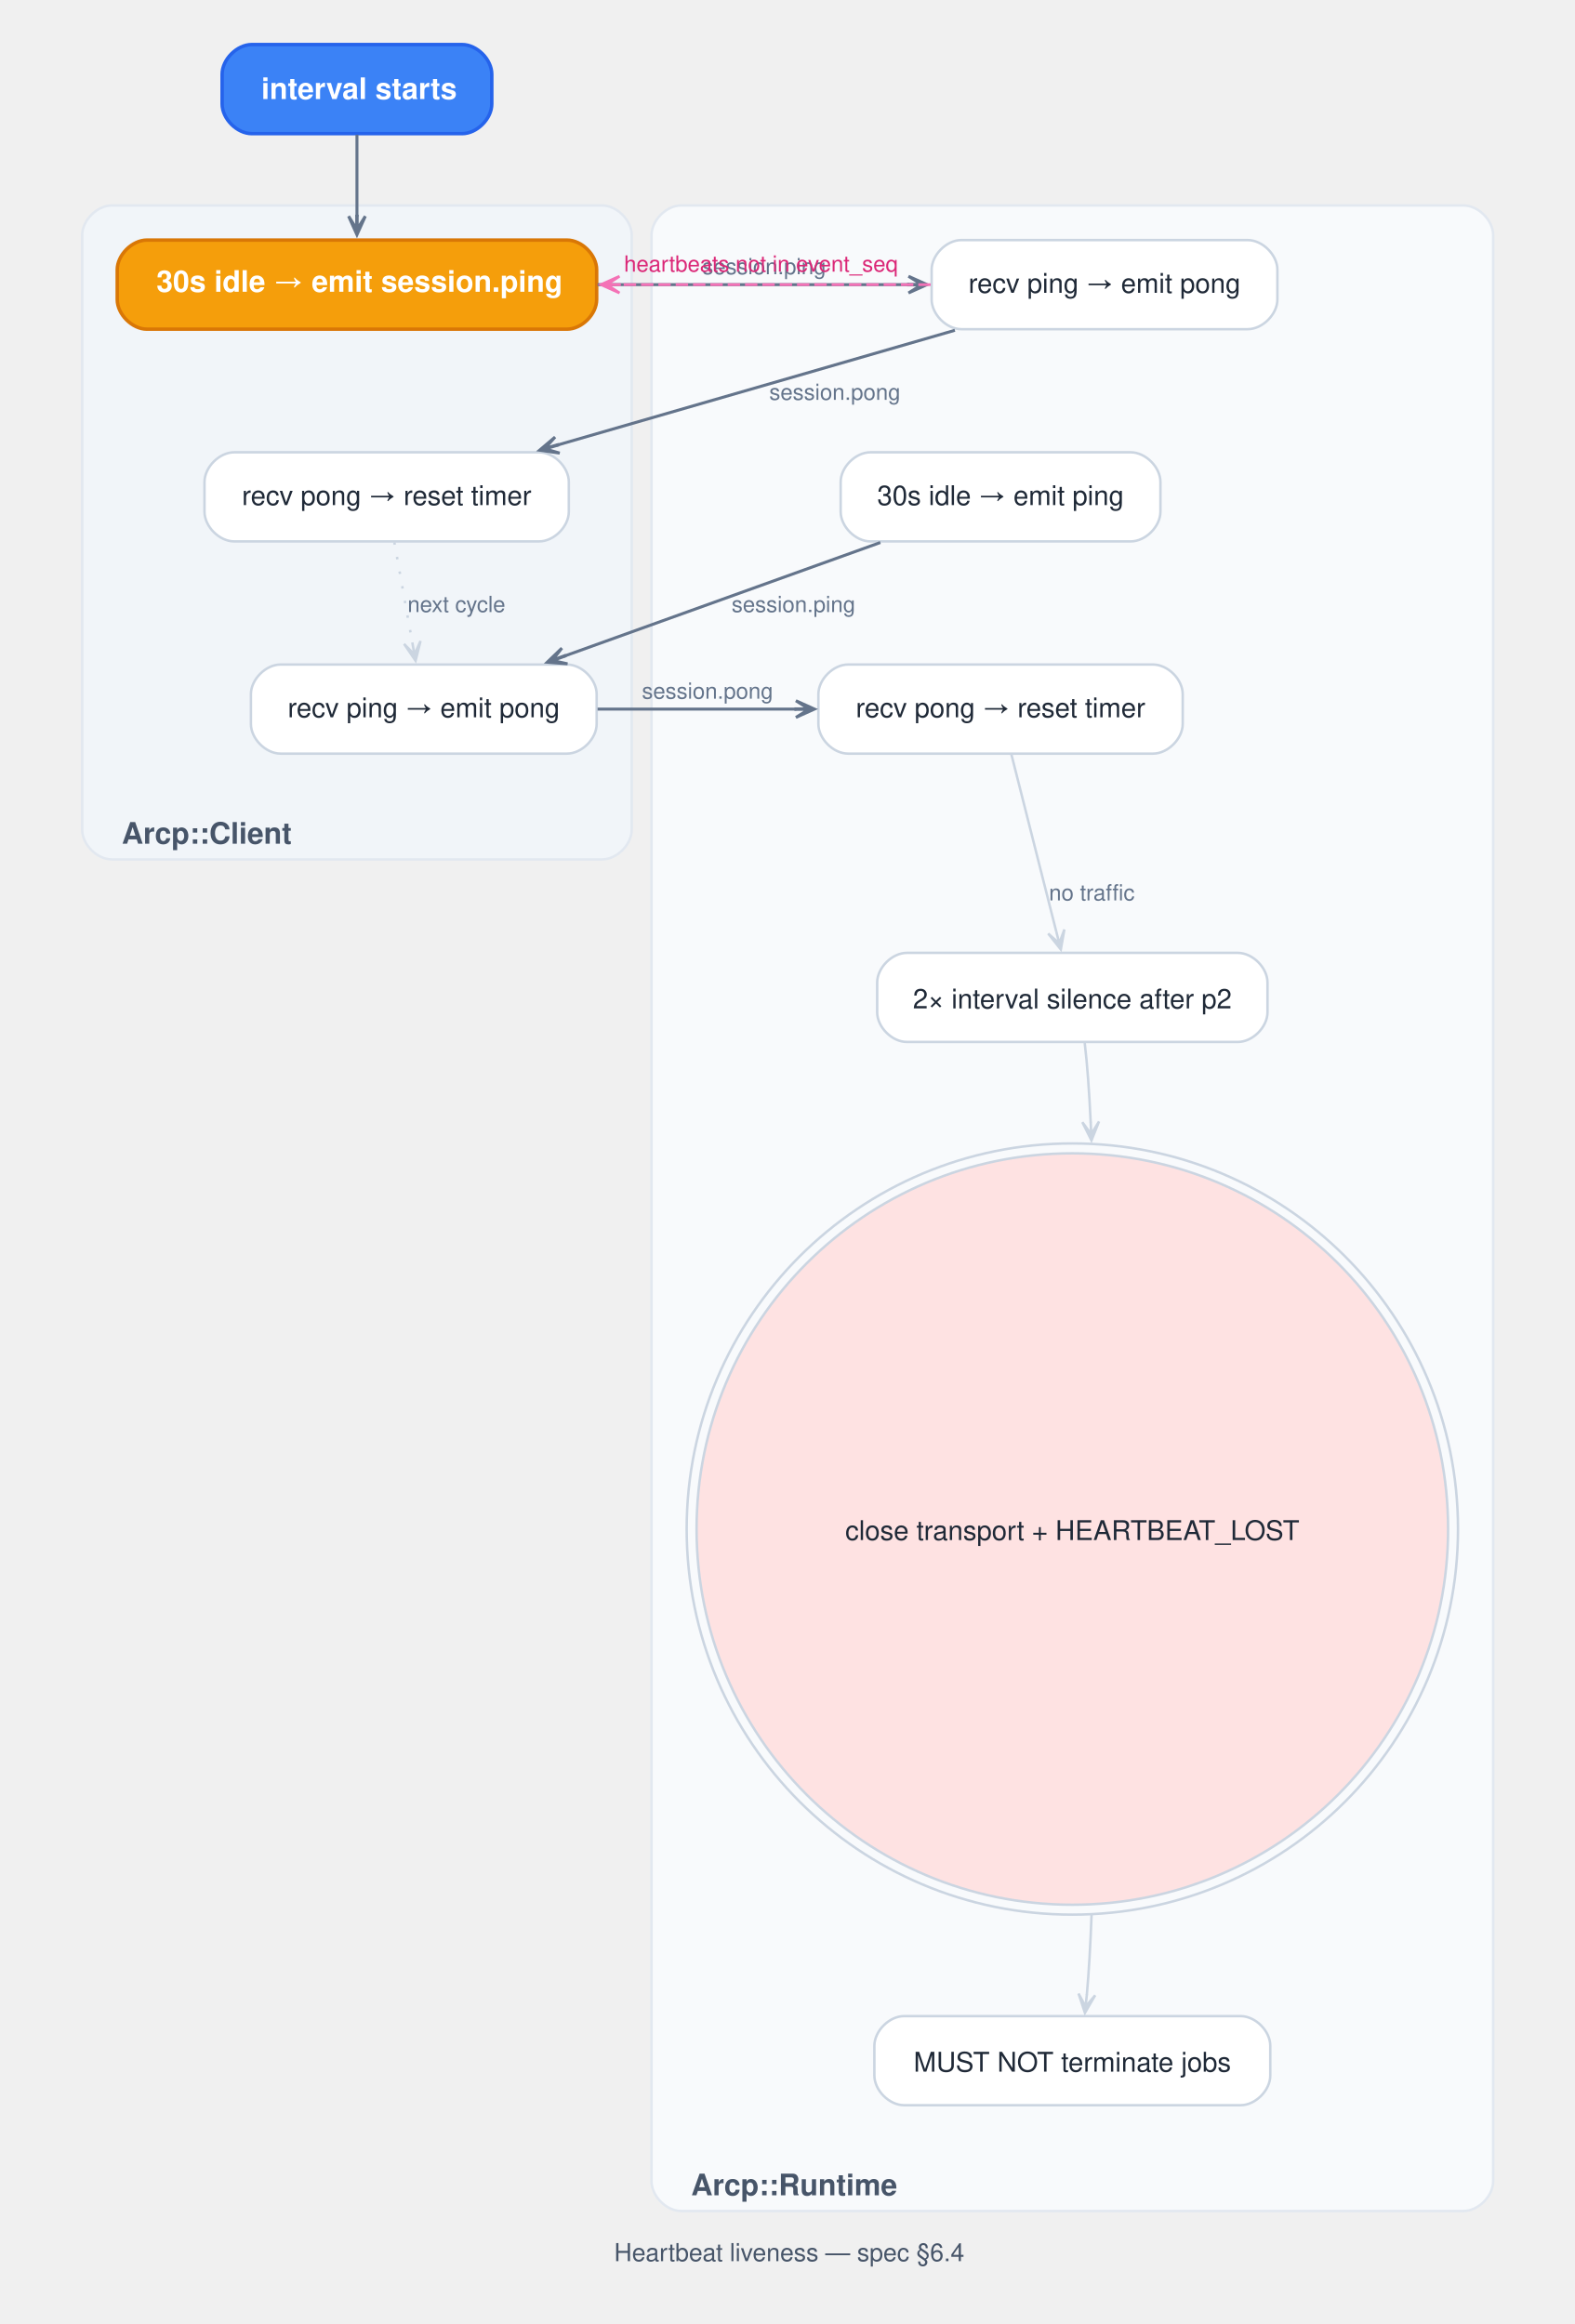
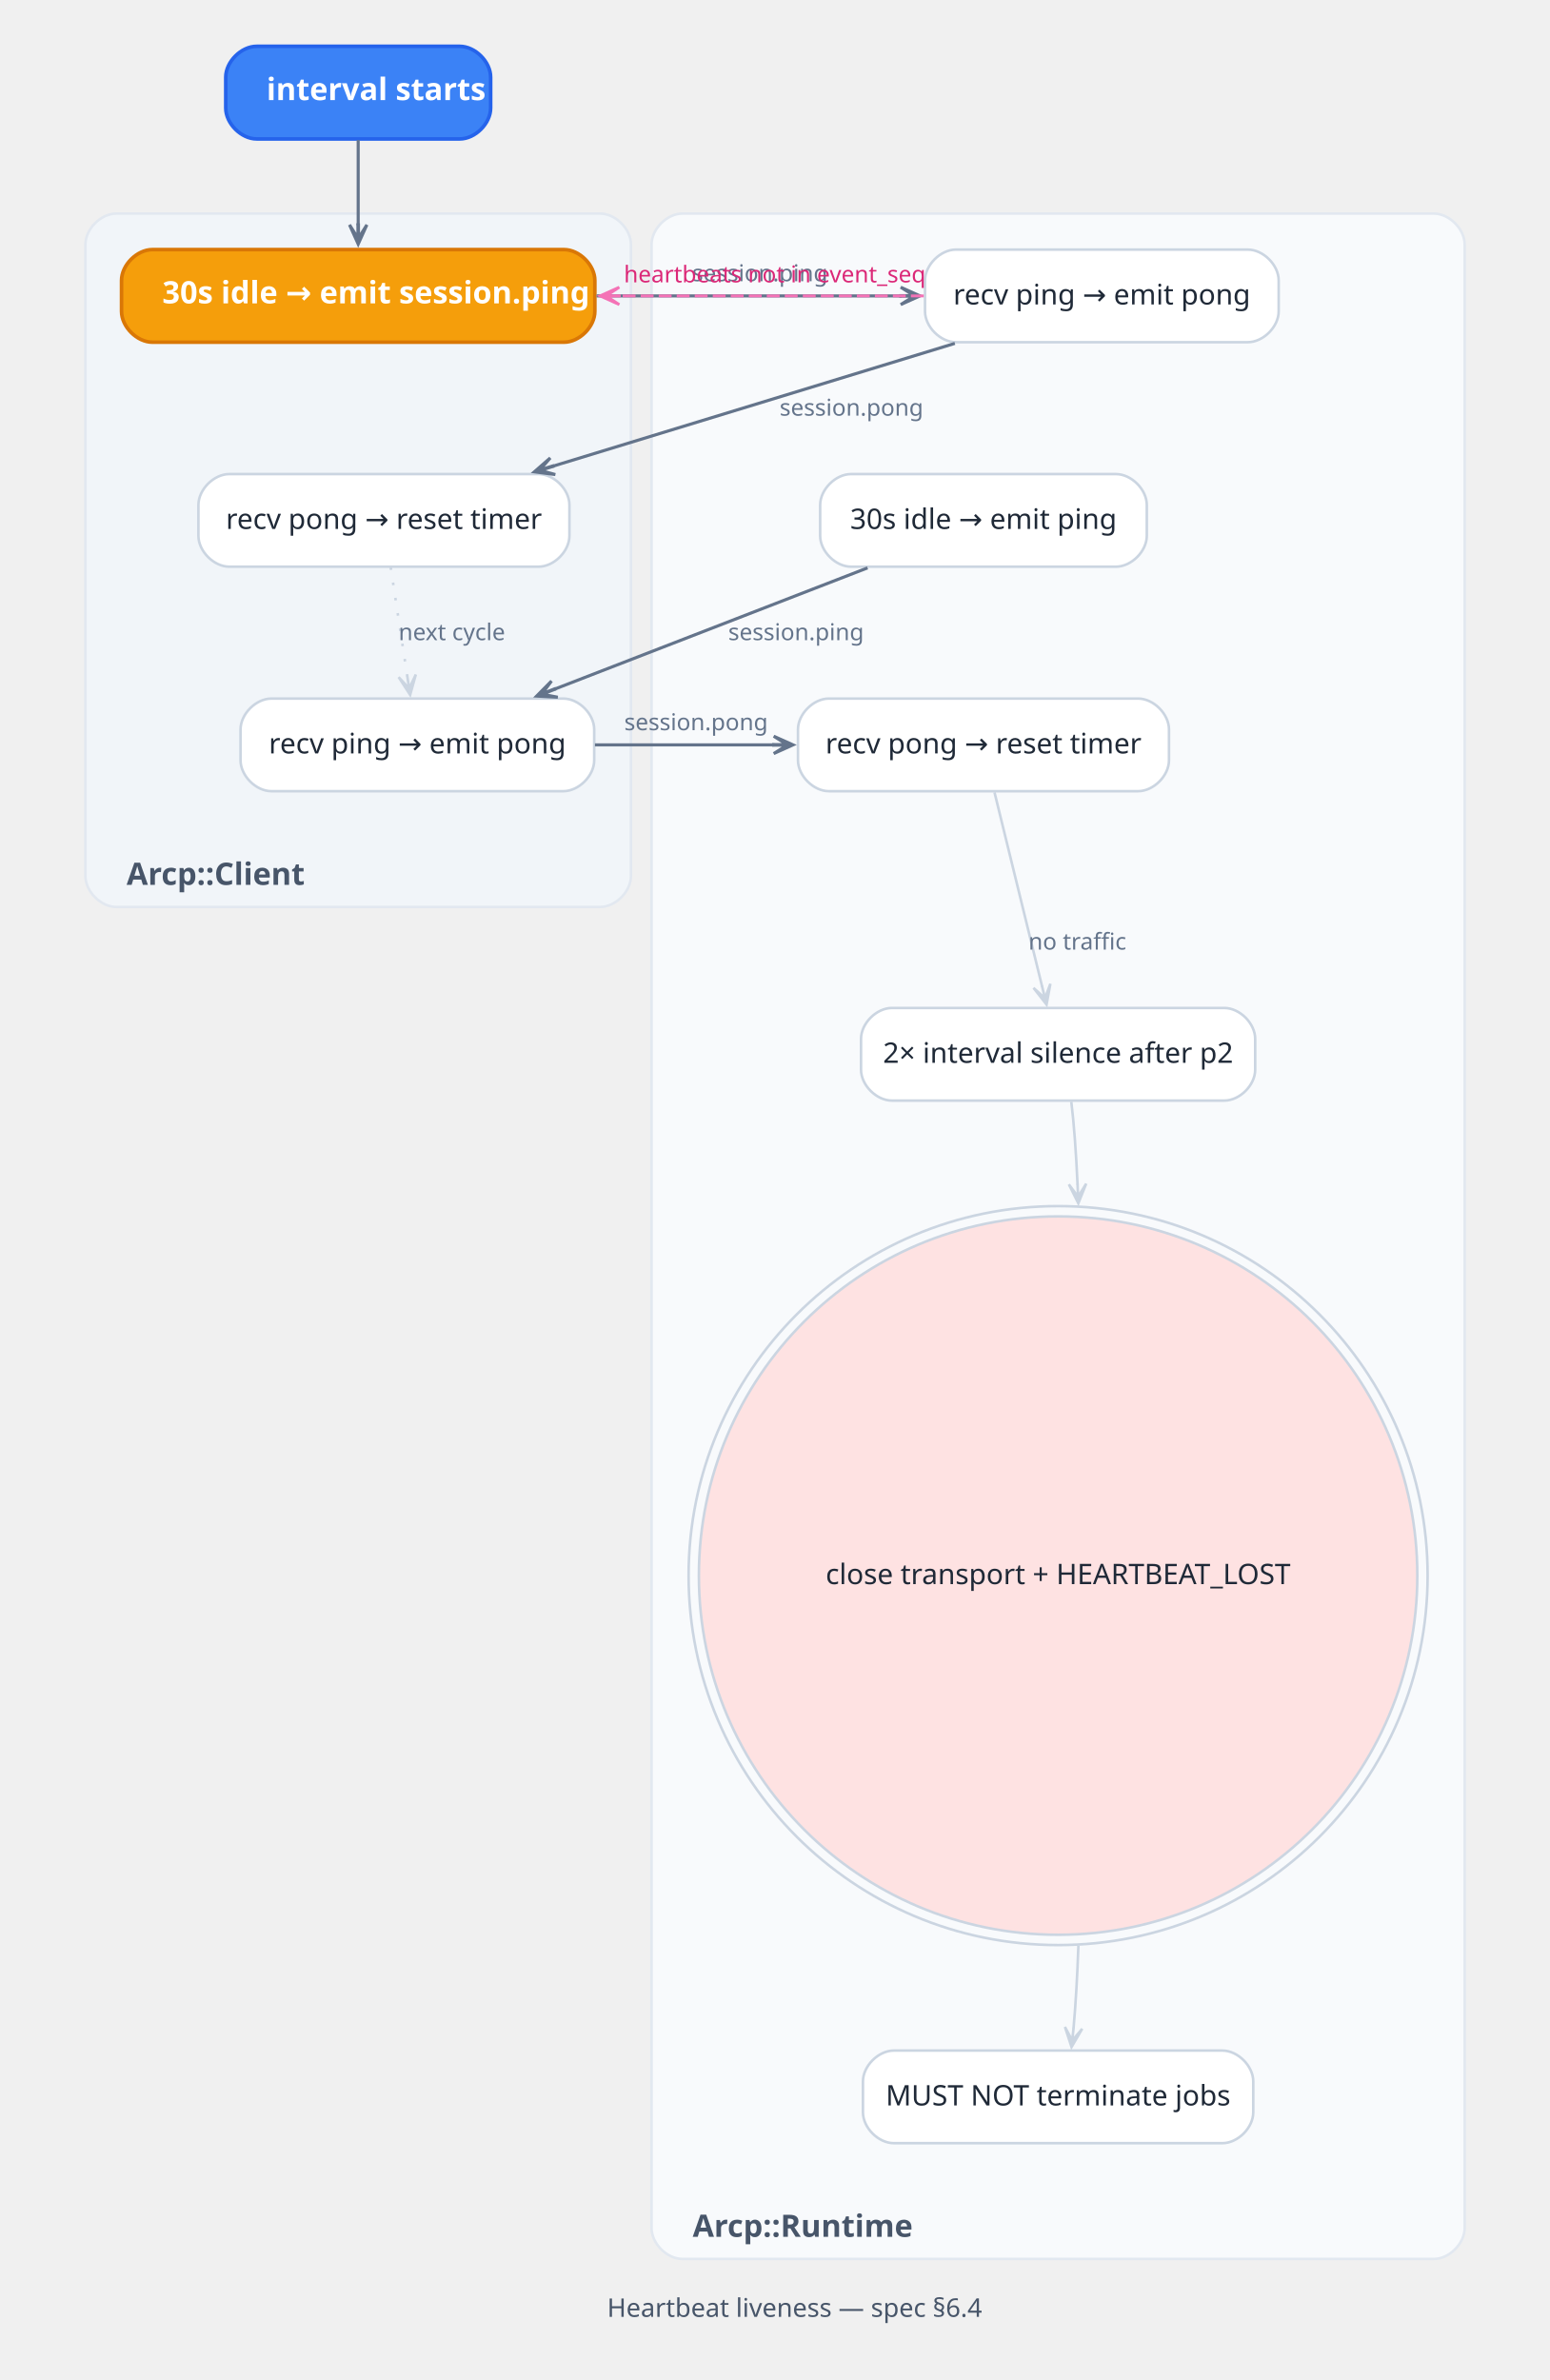
- <svg xmlns="http://www.w3.org/2000/svg" width="636pt" height="939pt" viewBox="0.00 0.00 636.00 939.00">
-   <g id="graph0" class="graph" transform="scale(1 1) rotate(0) translate(25.2 920.6)">
-     <text xml:space="preserve" text-anchor="start" x="222.88" y="-7" font-family="Helvetica,sans-Serif" font-size="10.00" fill="#475569">Heartbeat liveness — spec §6.4</text>
+ <svg xmlns="http://www.w3.org/2000/svg" width="602pt" height="925pt" viewBox="0.00 0.00 602.00 925.00">
+   <g id="graph0" class="graph" transform="scale(1 1) rotate(0) translate(25.2 907.46)">
+     <text xml:space="preserve" text-anchor="start" x="210.75" y="-7" font-family="TT Commons Pro Trial" font-size="10.00" fill="#475569">Heartbeat liveness — spec §6.4</text>
    <g id="clust1" class="cluster">
-       <path fill="#f1f5f9" stroke="#e2e8f0" d="M20,-573.35C20,-573.35 218,-573.35 218,-573.35 224,-573.35 230,-579.35 230,-585.35 230,-585.35 230,-825.6 230,-825.6 230,-831.6 224,-837.6 218,-837.6 218,-837.6 20,-837.6 20,-837.6 14,-837.6 8,-831.6 8,-825.6 8,-825.6 8,-585.35 8,-585.35 8,-579.35 14,-573.35 20,-573.35" />
-       <text xml:space="preserve" text-anchor="start" x="24" y="-579.7" font-family="Helvetica,sans-Serif" font-weight="bold" font-size="12.00" fill="#475569">Arcp::Client</text>
+       <path fill="#f1f5f9" stroke="#e2e8f0" d="M20,-554.96C20,-554.96 208,-554.96 208,-554.96 214,-554.96 220,-560.96 220,-566.96 220,-566.96 220,-812.46 220,-812.46 220,-818.46 214,-824.46 208,-824.46 208,-824.46 20,-824.46 20,-824.46 14,-824.46 8,-818.46 8,-812.46 8,-812.46 8,-566.96 8,-566.96 8,-560.96 14,-554.96 20,-554.96" />
+       <text xml:space="preserve" text-anchor="start" x="24" y="-563.56" font-family="TT Commons Pro Trial" font-weight="bold" font-size="12.00" fill="#475569">Arcp::Client</text>
    </g>
    <g id="clust2" class="cluster">
-       <path fill="#f8fafc" stroke="#e2e8f0" d="M250,-27.25C250,-27.25 566,-27.25 566,-27.25 572,-27.25 578,-33.25 578,-39.25 578,-39.25 578,-825.6 578,-825.6 578,-831.6 572,-837.6 566,-837.6 566,-837.6 250,-837.6 250,-837.6 244,-837.6 238,-831.6 238,-825.6 238,-825.6 238,-39.25 238,-39.25 238,-33.25 244,-27.25 250,-27.25" />
-       <text xml:space="preserve" text-anchor="start" x="254" y="-33.6" font-family="Helvetica,sans-Serif" font-weight="bold" font-size="12.00" fill="#475569">Arcp::Runtime</text>
+       <path fill="#f8fafc" stroke="#e2e8f0" d="M240,-29.5C240,-29.5 532,-29.5 532,-29.5 538,-29.5 544,-35.5 544,-41.5 544,-41.5 544,-812.46 544,-812.46 544,-818.46 538,-824.46 532,-824.46 532,-824.46 240,-824.46 240,-824.46 234,-824.46 228,-818.46 228,-812.46 228,-812.46 228,-41.5 228,-41.5 228,-35.5 234,-29.5 240,-29.5" />
+       <text xml:space="preserve" text-anchor="start" x="244" y="-38.1" font-family="TT Commons Pro Trial" font-weight="bold" font-size="12.00" fill="#475569">Arcp::Runtime</text>
    </g>
    <g id="node1" class="node">
-       <path fill="#3b82f6" stroke="#2563eb" stroke-width="1.4" d="M161.47,-902.6C161.47,-902.6 76.53,-902.6 76.53,-902.6 70.53,-902.6 64.53,-896.6 64.53,-890.6 64.53,-890.6 64.53,-878.6 64.53,-878.6 64.53,-872.6 70.53,-866.6 76.53,-866.6 76.53,-866.6 161.47,-866.6 161.47,-866.6 167.47,-866.6 173.47,-872.6 173.47,-878.6 173.47,-878.6 173.47,-890.6 173.47,-890.6 173.47,-896.6 167.47,-902.6 161.47,-902.6" />
-       <text xml:space="preserve" text-anchor="start" x="80.38" y="-880.58" font-family="Helvetica,sans-Serif" font-weight="bold" font-size="12.00" fill="white">interval starts</text>
+       <path fill="#3b82f6" stroke="#2563eb" stroke-width="1.4" d="M153.47,-889.46C153.47,-889.46 74.53,-889.46 74.53,-889.46 68.53,-889.46 62.53,-883.46 62.53,-877.46 62.53,-877.46 62.53,-865.46 62.53,-865.46 62.53,-859.46 68.53,-853.46 74.53,-853.46 74.53,-853.46 153.47,-853.46 153.47,-853.46 159.47,-853.46 165.47,-859.46 165.47,-865.46 165.47,-865.46 165.47,-877.46 165.47,-877.46 165.47,-883.46 159.47,-889.46 153.47,-889.46" />
+       <text xml:space="preserve" text-anchor="start" x="78.38" y="-868.56" font-family="TT Commons Pro Trial" font-weight="bold" font-size="12.00" fill="white">interval starts</text>
    </g>
    <g id="node2" class="node">
-       <path fill="#f59e0b" stroke="#d97706" stroke-width="1.4" d="M203.84,-823.6C203.84,-823.6 34.16,-823.6 34.16,-823.6 28.16,-823.6 22.16,-817.6 22.16,-811.6 22.16,-811.6 22.16,-799.6 22.16,-799.6 22.16,-793.6 28.16,-787.6 34.16,-787.6 34.16,-787.6 203.84,-787.6 203.84,-787.6 209.84,-787.6 215.84,-793.6 215.84,-799.6 215.84,-799.6 215.84,-811.6 215.84,-811.6 215.84,-817.6 209.84,-823.6 203.84,-823.6" />
-       <text xml:space="preserve" text-anchor="start" x="38" y="-802.7" font-family="Helvetica,sans-Serif" font-weight="bold" font-size="12.00" fill="white">30s idle → emit session.ping</text>
+       <path fill="#f59e0b" stroke="#d97706" stroke-width="1.4" d="M193.97,-810.46C193.97,-810.46 34.03,-810.46 34.03,-810.46 28.03,-810.46 22.03,-804.46 22.03,-798.46 22.03,-798.46 22.03,-786.46 22.03,-786.46 22.03,-780.46 28.03,-774.46 34.03,-774.46 34.03,-774.46 193.97,-774.46 193.97,-774.46 199.97,-774.46 205.97,-780.46 205.97,-786.46 205.97,-786.46 205.97,-798.46 205.97,-798.46 205.97,-804.46 199.97,-810.46 193.97,-810.46" />
+       <text xml:space="preserve" text-anchor="start" x="37.88" y="-789.56" font-family="TT Commons Pro Trial" font-weight="bold" font-size="12.00" fill="white">30s idle → emit session.ping</text>
    </g>
    <g id="edge8" class="edge">
-       <path fill="none" stroke="#64748b" stroke-width="1.2" d="M119,-866.13C119,-856.36 119,-843.97 119,-833.03" />
-       <polygon fill="#64748b" stroke="#64748b" stroke-width="1.2" points="119,-825.74 122.38,-833.24 119.1,-828.02 119.1,-833.24 119,-833.24 118.9,-833.24 118.9,-828.02 115.63,-833.24 119,-825.74" />
+       <path fill="none" stroke="#64748b" stroke-width="1.2" d="M114,-852.99C114,-843.21 114,-830.83 114,-819.89" />
+       <polygon fill="#64748b" stroke="#64748b" stroke-width="1.2" points="114,-812.59 117.38,-820.09 114.1,-814.88 114.1,-820.09 114,-820.09 113.9,-820.09 113.9,-814.88 110.63,-820.09 114,-812.59" />
    </g>
    <g id="node3" class="node">
-       <path fill="white" stroke="#cbd5e1" d="M192.59,-737.85C192.59,-737.85 69.41,-737.85 69.41,-737.85 63.41,-737.85 57.41,-731.85 57.41,-725.85 57.41,-725.85 57.41,-713.85 57.41,-713.85 57.41,-707.85 63.41,-701.85 69.41,-701.85 69.41,-701.85 192.59,-701.85 192.59,-701.85 198.59,-701.85 204.59,-707.85 204.59,-713.85 204.59,-713.85 204.59,-725.85 204.59,-725.85 204.59,-731.85 198.59,-737.85 192.59,-737.85" />
-       <text xml:space="preserve" text-anchor="middle" x="131" y="-716.53" font-family="Helvetica,sans-Serif" font-size="11.00" fill="#1f2937">recv pong → reset timer</text>
+       <path fill="white" stroke="#cbd5e1" d="M184.09,-723.21C184.09,-723.21 63.91,-723.21 63.91,-723.21 57.91,-723.21 51.91,-717.21 51.91,-711.21 51.91,-711.21 51.91,-699.21 51.91,-699.21 51.91,-693.21 57.91,-687.21 63.91,-687.21 63.91,-687.21 184.09,-687.21 184.09,-687.21 190.09,-687.21 196.09,-693.21 196.09,-699.21 196.09,-699.21 196.09,-711.21 196.09,-711.21 196.09,-717.21 190.09,-723.21 184.09,-723.21" />
+       <text xml:space="preserve" text-anchor="middle" x="124" y="-701.88" font-family="TT Commons Pro Trial" font-size="11.00" fill="#1f2937">recv pong → reset timer</text>
    </g>
    <g id="node5" class="node">
-       <path fill="white" stroke="#cbd5e1" d="M478.84,-823.6C478.84,-823.6 363.16,-823.6 363.16,-823.6 357.16,-823.6 351.16,-817.6 351.16,-811.6 351.16,-811.6 351.16,-799.6 351.16,-799.6 351.16,-793.6 357.16,-787.6 363.16,-787.6 363.16,-787.6 478.84,-787.6 478.84,-787.6 484.84,-787.6 490.84,-793.6 490.84,-799.6 490.84,-799.6 490.84,-811.6 490.84,-811.6 490.84,-817.6 484.84,-823.6 478.84,-823.6" />
-       <text xml:space="preserve" text-anchor="middle" x="421" y="-802.28" font-family="Helvetica,sans-Serif" font-size="11.00" fill="#1f2937">recv ping → emit pong</text>
+       <path fill="white" stroke="#cbd5e1" d="M459.72,-810.46C459.72,-810.46 346.28,-810.46 346.28,-810.46 340.28,-810.46 334.28,-804.46 334.28,-798.46 334.28,-798.46 334.28,-786.46 334.28,-786.46 334.28,-780.46 340.28,-774.46 346.28,-774.46 346.28,-774.46 459.72,-774.46 459.72,-774.46 465.72,-774.46 471.72,-780.46 471.72,-786.46 471.72,-786.46 471.72,-798.46 471.72,-798.46 471.72,-804.46 465.72,-810.46 459.72,-810.46" />
+       <text xml:space="preserve" text-anchor="middle" x="403" y="-789.13" font-family="TT Commons Pro Trial" font-size="11.00" fill="#1f2937">recv ping → emit pong</text>
    </g>
    <g id="edge9" class="edge">
-       <path fill="none" stroke="#64748b" stroke-width="1.2" d="M216.22,-805.6C256.93,-805.6 303.65,-805.6 342.18,-805.6" />
-       <polygon fill="#64748b" stroke="#64748b" stroke-width="1.2" points="349.31,-805.6 341.81,-808.98 347.02,-805.7 341.81,-805.7 341.81,-805.6 341.81,-805.5 347.02,-805.5 341.81,-802.23 349.31,-805.6" />
-       <text xml:space="preserve" text-anchor="middle" x="283.5" y="-809.8" font-family="Helvetica,sans-Serif" font-size="9.00" fill="#64748b">session.ping</text>
+       <path fill="none" stroke="#64748b" stroke-width="1.2" d="M206.63,-792.46C244.85,-792.46 288.64,-792.46 325.15,-792.46" />
+       <polygon fill="#64748b" stroke="#64748b" stroke-width="1.2" points="332.33,-792.46 324.83,-795.83 330.04,-792.56 324.83,-792.56 324.83,-792.46 324.83,-792.36 330.04,-792.36 324.83,-789.08 332.33,-792.46" />
+       <text xml:space="preserve" text-anchor="middle" x="270.12" y="-798.16" font-family="TT Commons Pro Trial" font-size="9.00" fill="#64748b">session.ping</text>
    </g>
    <g id="node4" class="node">
-       <path fill="white" stroke="#cbd5e1" d="M203.84,-652.1C203.84,-652.1 88.16,-652.1 88.16,-652.1 82.16,-652.1 76.16,-646.1 76.16,-640.1 76.16,-640.1 76.16,-628.1 76.16,-628.1 76.16,-622.1 82.16,-616.1 88.16,-616.1 88.16,-616.1 203.84,-616.1 203.84,-616.1 209.84,-616.1 215.84,-622.1 215.84,-628.1 215.84,-628.1 215.84,-640.1 215.84,-640.1 215.84,-646.1 209.84,-652.1 203.84,-652.1" />
-       <text xml:space="preserve" text-anchor="middle" x="146" y="-630.78" font-family="Helvetica,sans-Serif" font-size="11.00" fill="#1f2937">recv ping → emit pong</text>
+       <path fill="white" stroke="#cbd5e1" d="M193.72,-635.96C193.72,-635.96 80.28,-635.96 80.28,-635.96 74.28,-635.96 68.28,-629.96 68.28,-623.96 68.28,-623.96 68.28,-611.96 68.28,-611.96 68.28,-605.96 74.28,-599.96 80.28,-599.96 80.28,-599.96 193.72,-599.96 193.72,-599.96 199.72,-599.96 205.72,-605.96 205.72,-611.96 205.72,-611.96 205.72,-623.96 205.72,-623.96 205.72,-629.96 199.72,-635.96 193.72,-635.96" />
+       <text xml:space="preserve" text-anchor="middle" x="137" y="-614.63" font-family="TT Commons Pro Trial" font-size="11.00" fill="#1f2937">recv ping → emit pong</text>
    </g>
    <g id="edge16" class="edge">
-       <path fill="none" stroke="#cbd5e1" stroke-dasharray="1,5" d="M134.11,-701.5C136.22,-689.71 139.05,-673.91 141.42,-660.69" />
-       <polygon fill="#cbd5e1" stroke="#cbd5e1" points="142.68,-653.63 144.68,-661.61 142.23,-656.13 141.36,-661.02 141.36,-661.02 141.36,-661.02 142.23,-656.13 138.04,-660.42 142.68,-653.63" />
-       <text xml:space="preserve" text-anchor="middle" x="159.2" y="-673.3" font-family="Helvetica,sans-Serif" font-size="9.00" fill="#64748b">next cycle</text>
+       <path fill="none" stroke="#cbd5e1" stroke-dasharray="1,5" d="M126.63,-686.96C128.48,-674.82 130.99,-658.38 133.07,-644.7" />
+       <polygon fill="#cbd5e1" stroke="#cbd5e1" points="134.19,-637.39 136.4,-645.31 133.81,-639.89 133.06,-644.8 133.06,-644.8 133.06,-644.8 133.81,-639.89 129.72,-644.29 134.19,-637.39" />
+       <text xml:space="preserve" text-anchor="middle" x="150.4" y="-658.66" font-family="TT Commons Pro Trial" font-size="9.00" fill="#64748b">next cycle</text>
    </g>
    <g id="node7" class="node">
-       <path fill="white" stroke="#cbd5e1" d="M440.59,-652.1C440.59,-652.1 317.41,-652.1 317.41,-652.1 311.41,-652.1 305.41,-646.1 305.41,-640.1 305.41,-640.1 305.41,-628.1 305.41,-628.1 305.41,-622.1 311.41,-616.1 317.41,-616.1 317.41,-616.1 440.59,-616.1 440.59,-616.1 446.59,-616.1 452.59,-622.1 452.59,-628.1 452.59,-628.1 452.59,-640.1 452.59,-640.1 452.59,-646.1 446.59,-652.1 440.59,-652.1" />
-       <text xml:space="preserve" text-anchor="middle" x="379" y="-630.78" font-family="Helvetica,sans-Serif" font-size="11.00" fill="#1f2937">recv pong → reset timer</text>
+       <path fill="white" stroke="#cbd5e1" d="M417.09,-635.96C417.09,-635.96 296.91,-635.96 296.91,-635.96 290.91,-635.96 284.91,-629.96 284.91,-623.96 284.91,-623.96 284.91,-611.96 284.91,-611.96 284.91,-605.96 290.91,-599.96 296.91,-599.96 296.91,-599.96 417.09,-599.96 417.09,-599.96 423.09,-599.96 429.09,-605.96 429.09,-611.96 429.09,-611.96 429.09,-623.96 429.09,-623.96 429.09,-629.96 423.09,-635.96 417.09,-635.96" />
+       <text xml:space="preserve" text-anchor="middle" x="357" y="-614.63" font-family="TT Commons Pro Trial" font-size="11.00" fill="#1f2937">recv pong → reset timer</text>
    </g>
    <g id="edge12" class="edge">
-       <path fill="none" stroke="#64748b" stroke-width="1.2" d="M216.22,-634.1C241.5,-634.1 270.26,-634.1 296.49,-634.1" />
-       <polygon fill="#64748b" stroke="#64748b" stroke-width="1.2" points="303.82,-634.1 296.32,-637.48 301.53,-634.2 296.32,-634.2 296.32,-634.1 296.32,-634 301.53,-634 296.32,-630.73 303.82,-634.1" />
-       <text xml:space="preserve" text-anchor="middle" x="260.62" y="-638.3" font-family="Helvetica,sans-Serif" font-size="9.00" fill="#64748b">session.pong</text>
+       <path fill="none" stroke="#64748b" stroke-width="1.2" d="M206.01,-617.96C228.13,-617.96 252.84,-617.96 275.75,-617.96" />
+       <polygon fill="#64748b" stroke="#64748b" stroke-width="1.2" points="282.98,-617.96 275.48,-621.33 280.69,-618.06 275.48,-618.06 275.48,-617.96 275.48,-617.86 280.69,-617.86 275.48,-614.58 282.98,-617.96" />
+       <text xml:space="preserve" text-anchor="middle" x="245.31" y="-623.66" font-family="TT Commons Pro Trial" font-size="9.00" fill="#64748b">session.pong</text>
    </g>
    <g id="edge17" class="edge">
-       <path fill="none" stroke="#f472b6" stroke-width="1.1" stroke-dasharray="5,2" d="M350.77,-805.6C313.41,-805.6 266.71,-805.6 225.03,-805.6" />
-       <polygon fill="#f472b6" stroke="#f472b6" stroke-width="1.1" points="217.56,-805.6 225.06,-802.23 219.97,-805.55 225.06,-805.55 225.06,-805.6 225.06,-805.65 219.97,-805.65 225.06,-808.98 217.56,-805.6" />
-       <text xml:space="preserve" text-anchor="start" x="226.88" y="-810.85" font-family="Helvetica,sans-Serif" font-size="9.00" fill="#db2777">heartbeats not in event_seq</text>
+       <path fill="none" stroke="#f472b6" stroke-width="1.1" stroke-dasharray="5,2" d="M333.79,-792.46C298.37,-792.46 254.58,-792.46 215.43,-792.46" />
+       <polygon fill="#f472b6" stroke="#f472b6" stroke-width="1.1" points="207.97,-792.46 215.47,-789.08 210.38,-792.41 215.47,-792.41 215.47,-792.46 215.47,-792.51 210.38,-792.51 215.47,-795.83 207.97,-792.46" />
+       <text xml:space="preserve" text-anchor="start" x="217.25" y="-797.71" font-family="TT Commons Pro Trial" font-size="9.00" fill="#db2777">heartbeats not in event_seq</text>
    </g>
    <g id="edge10" class="edge">
-       <path fill="none" stroke="#64748b" stroke-width="1.2" d="M360.56,-787.15C313.64,-773.6 248.56,-754.81 199.68,-740.69" />
-       <polygon fill="#64748b" stroke="#64748b" stroke-width="1.2" points="192.77,-738.69 200.91,-737.53 194.99,-739.23 200,-740.68 199.97,-740.77 199.95,-740.87 194.94,-739.42 199.04,-744.01 192.77,-738.69" />
-       <text xml:space="preserve" text-anchor="middle" x="312.07" y="-759.05" font-family="Helvetica,sans-Serif" font-size="9.00" fill="#64748b">session.pong</text>
+       <path fill="none" stroke="#64748b" stroke-width="1.2" d="M345.87,-774C300.45,-760.12 236.88,-740.7 189.42,-726.2" />
+       <polygon fill="#64748b" stroke="#64748b" stroke-width="1.2" points="182.45,-724.07 190.61,-723.03 184.67,-724.64 189.66,-726.17 189.63,-726.26 189.6,-726.36 184.61,-724.83 188.64,-729.49 182.45,-724.07" />
+       <text xml:space="preserve" text-anchor="middle" x="305.7" y="-745.91" font-family="TT Commons Pro Trial" font-size="9.00" fill="#64748b">session.pong</text>
    </g>
    <g id="node6" class="node">
-       <path fill="white" stroke="#cbd5e1" d="M431.59,-737.85C431.59,-737.85 326.41,-737.85 326.41,-737.85 320.41,-737.85 314.41,-731.85 314.41,-725.85 314.41,-725.85 314.41,-713.85 314.41,-713.85 314.41,-707.85 320.41,-701.85 326.41,-701.85 326.41,-701.85 431.59,-701.85 431.59,-701.85 437.59,-701.85 443.59,-707.85 443.59,-713.85 443.59,-713.85 443.59,-725.85 443.59,-725.85 443.59,-731.85 437.59,-737.85 431.59,-737.85" />
-       <text xml:space="preserve" text-anchor="middle" x="379" y="-716.53" font-family="Helvetica,sans-Serif" font-size="11.00" fill="#1f2937">30s idle → emit ping</text>
+       <path fill="white" stroke="#cbd5e1" d="M408.47,-723.21C408.47,-723.21 305.53,-723.21 305.53,-723.21 299.53,-723.21 293.53,-717.21 293.53,-711.21 293.53,-711.21 293.53,-699.21 293.53,-699.21 293.53,-693.21 299.53,-687.21 305.53,-687.21 305.53,-687.21 408.47,-687.21 408.47,-687.21 414.47,-687.21 420.47,-693.21 420.47,-699.21 420.47,-699.21 420.47,-711.21 420.47,-711.21 420.47,-717.21 414.47,-723.21 408.47,-723.21" />
+       <text xml:space="preserve" text-anchor="middle" x="357" y="-701.88" font-family="TT Commons Pro Trial" font-size="11.00" fill="#1f2937">30s idle → emit ping</text>
    </g>
    <g id="edge11" class="edge">
-       <path fill="none" stroke="#64748b" stroke-width="1.2" d="M330.44,-701.4C293.21,-688.02 241.75,-669.52 202.65,-655.46" />
-       <polygon fill="#64748b" stroke="#64748b" stroke-width="1.2" points="195.87,-653.03 204.07,-652.39 198.06,-653.71 202.97,-655.47 202.93,-655.57 202.9,-655.66 197.99,-653.9 201.79,-658.74 195.87,-653.03" />
-       <text xml:space="preserve" text-anchor="middle" x="295.36" y="-673.3" font-family="Helvetica,sans-Serif" font-size="9.00" fill="#64748b">session.ping</text>
+       <path fill="none" stroke="#64748b" stroke-width="1.2" d="M311.95,-686.75C276.65,-673.07 227.46,-654.01 190.22,-639.58" />
+       <polygon fill="#64748b" stroke="#64748b" stroke-width="1.2" points="183.35,-636.92 191.57,-636.48 185.52,-637.65 190.38,-639.54 190.35,-639.63 190.31,-639.72 185.45,-637.84 189.13,-642.78 183.35,-636.92" />
+       <text xml:space="preserve" text-anchor="middle" x="284.17" y="-658.66" font-family="TT Commons Pro Trial" font-size="9.00" fill="#64748b">session.ping</text>
    </g>
    <g id="node8" class="node">
-       <path fill="white" stroke="#cbd5e1" d="M474.84,-535.6C474.84,-535.6 341.16,-535.6 341.16,-535.6 335.16,-535.6 329.16,-529.6 329.16,-523.6 329.16,-523.6 329.16,-511.6 329.16,-511.6 329.16,-505.6 335.16,-499.6 341.16,-499.6 341.16,-499.6 474.84,-499.6 474.84,-499.6 480.84,-499.6 486.84,-505.6 486.84,-511.6 486.84,-511.6 486.84,-523.6 486.84,-523.6 486.84,-529.6 480.84,-535.6 474.84,-535.6" />
-       <text xml:space="preserve" text-anchor="middle" x="408" y="-513.15" font-family="Helvetica,sans-Serif" font-size="11.00" fill="#1f2937">2× interval silence after p2</text>
+       <path fill="white" stroke="#cbd5e1" d="M450.59,-515.71C450.59,-515.71 321.41,-515.71 321.41,-515.71 315.41,-515.71 309.41,-509.71 309.41,-503.71 309.41,-503.71 309.41,-491.71 309.41,-491.71 309.41,-485.71 315.41,-479.71 321.41,-479.71 321.41,-479.71 450.59,-479.71 450.59,-479.71 456.59,-479.71 462.59,-485.71 462.59,-491.71 462.59,-491.71 462.59,-503.71 462.59,-503.71 462.59,-509.71 456.59,-515.71 450.59,-515.71" />
+       <text xml:space="preserve" text-anchor="middle" x="386" y="-494.38" font-family="TT Commons Pro Trial" font-size="11.00" fill="#1f2937">2× interval silence after p2</text>
    </g>
    <g id="edge13" class="edge">
-       <path fill="none" stroke="#cbd5e1" d="M383.4,-615.71C388.22,-596.69 395.99,-566.01 401.51,-544.22" />
-       <polygon fill="#cbd5e1" stroke="#cbd5e1" points="403.35,-536.96 404.78,-545.06 402.73,-539.42 401.51,-544.23 401.51,-544.23 401.51,-544.23 402.73,-539.42 398.24,-543.4 403.35,-536.96" />
-       <text xml:space="preserve" text-anchor="middle" x="415.87" y="-556.8" font-family="Helvetica,sans-Serif" font-size="9.00" fill="#64748b">no traffic</text>
+       <path fill="none" stroke="#cbd5e1" d="M361.28,-599.51C366.17,-579.57 374.21,-546.77 379.79,-524.02" />
+       <polygon fill="#cbd5e1" stroke="#cbd5e1" points="381.51,-517.03 383,-525.11 380.9,-519.49 379.72,-524.31 379.72,-524.31 379.72,-524.31 380.9,-519.49 376.44,-523.51 381.51,-517.03" />
+       <text xml:space="preserve" text-anchor="middle" x="393.49" y="-538.41" font-family="TT Commons Pro Trial" font-size="9.00" fill="#64748b">no traffic</text>
    </g>
    <g id="node9" class="node">
-       <ellipse fill="#fee2e2" stroke="#cbd5e1" cx="408" cy="-302.8" rx="151.8" ry="151.8" />
-       <ellipse fill="none" stroke="#cbd5e1" cx="408" cy="-302.8" rx="155.8" ry="155.8" />
-       <text xml:space="preserve" text-anchor="middle" x="408" y="-298.35" font-family="Helvetica,sans-Serif" font-size="11.00" fill="#1f2937">close transport + HEARTBEAT_LOST</text>
+       <ellipse fill="#fee2e2" stroke="#cbd5e1" cx="386" cy="-295.1" rx="139.6" ry="139.6" />
+       <ellipse fill="none" stroke="#cbd5e1" cx="386" cy="-295.1" rx="143.6" ry="143.6" />
+       <text xml:space="preserve" text-anchor="middle" x="386" y="-291.78" font-family="TT Commons Pro Trial" font-size="11.00" fill="#1f2937">close transport + HEARTBEAT_LOST</text>
    </g>
    <g id="edge14" class="edge">
-       <path fill="none" stroke="#cbd5e1" d="M413,-499.19C414.02,-490.72 414.83,-479.65 415.42,-467.08" />
-       <polygon fill="#cbd5e1" stroke="#cbd5e1" points="415.73,-459.83 418.78,-467.47 415.62,-462.36 415.41,-467.32 415.41,-467.32 415.41,-467.32 415.62,-462.36 412.04,-467.18 415.73,-459.83" />
+       <path fill="none" stroke="#cbd5e1" d="M391.13,-479.26C392.17,-470.73 392.99,-459.6 393.56,-447.03" />
+       <polygon fill="#cbd5e1" stroke="#cbd5e1" points="393.86,-439.79 396.92,-447.43 393.76,-442.32 393.55,-447.29 393.55,-447.29 393.55,-447.29 393.76,-442.32 390.18,-447.15 393.86,-439.79" />
    </g>
    <g id="node10" class="node">
-       <path fill="white" stroke="#cbd5e1" d="M475.97,-106C475.97,-106 340.03,-106 340.03,-106 334.03,-106 328.03,-100 328.03,-94 328.03,-94 328.03,-82 328.03,-82 328.03,-76 334.03,-70 340.03,-70 340.03,-70 475.97,-70 475.97,-70 481.97,-70 487.97,-76 487.97,-82 487.97,-82 487.97,-94 487.97,-94 487.97,-100 481.97,-106 475.97,-106" />
-       <text xml:space="preserve" text-anchor="middle" x="408" y="-83.55" font-family="Helvetica,sans-Serif" font-size="11.00" fill="#1f2937">MUST NOT terminate jobs</text>
+       <path fill="white" stroke="#cbd5e1" d="M449.84,-110.5C449.84,-110.5 322.16,-110.5 322.16,-110.5 316.16,-110.5 310.16,-104.5 310.16,-98.5 310.16,-98.5 310.16,-86.5 310.16,-86.5 310.16,-80.5 316.16,-74.5 322.16,-74.5 322.16,-74.5 449.84,-74.5 449.84,-74.5 455.84,-74.5 461.84,-80.5 461.84,-86.5 461.84,-86.5 461.84,-98.5 461.84,-98.5 461.84,-104.5 455.84,-110.5 449.84,-110.5" />
+       <text xml:space="preserve" text-anchor="middle" x="386" y="-89.17" font-family="TT Commons Pro Trial" font-size="11.00" fill="#1f2937">MUST NOT terminate jobs</text>
    </g>
    <g id="edge15" class="edge">
-       <path fill="none" stroke="#cbd5e1" d="M415.77,-146.87C415.31,-134.74 414.67,-123.68 413.85,-114.55" />
-       <polygon fill="#cbd5e1" stroke="#cbd5e1" points="413.09,-107.31 417.23,-114.42 413.35,-109.83 413.87,-114.77 413.87,-114.77 413.87,-114.77 413.35,-109.83 410.51,-115.12 413.09,-107.31" />
+       <path fill="none" stroke="#cbd5e1" d="M393.89,-151.25C393.46,-139.24 392.82,-128.23 391.99,-119.11" />
+       <polygon fill="#cbd5e1" stroke="#cbd5e1" points="391.22,-111.87 395.37,-118.97 391.49,-114.39 392.01,-119.33 392.01,-119.33 392.01,-119.33 391.49,-114.39 388.66,-119.69 391.22,-111.87" />
    </g>
  </g>
</svg>
